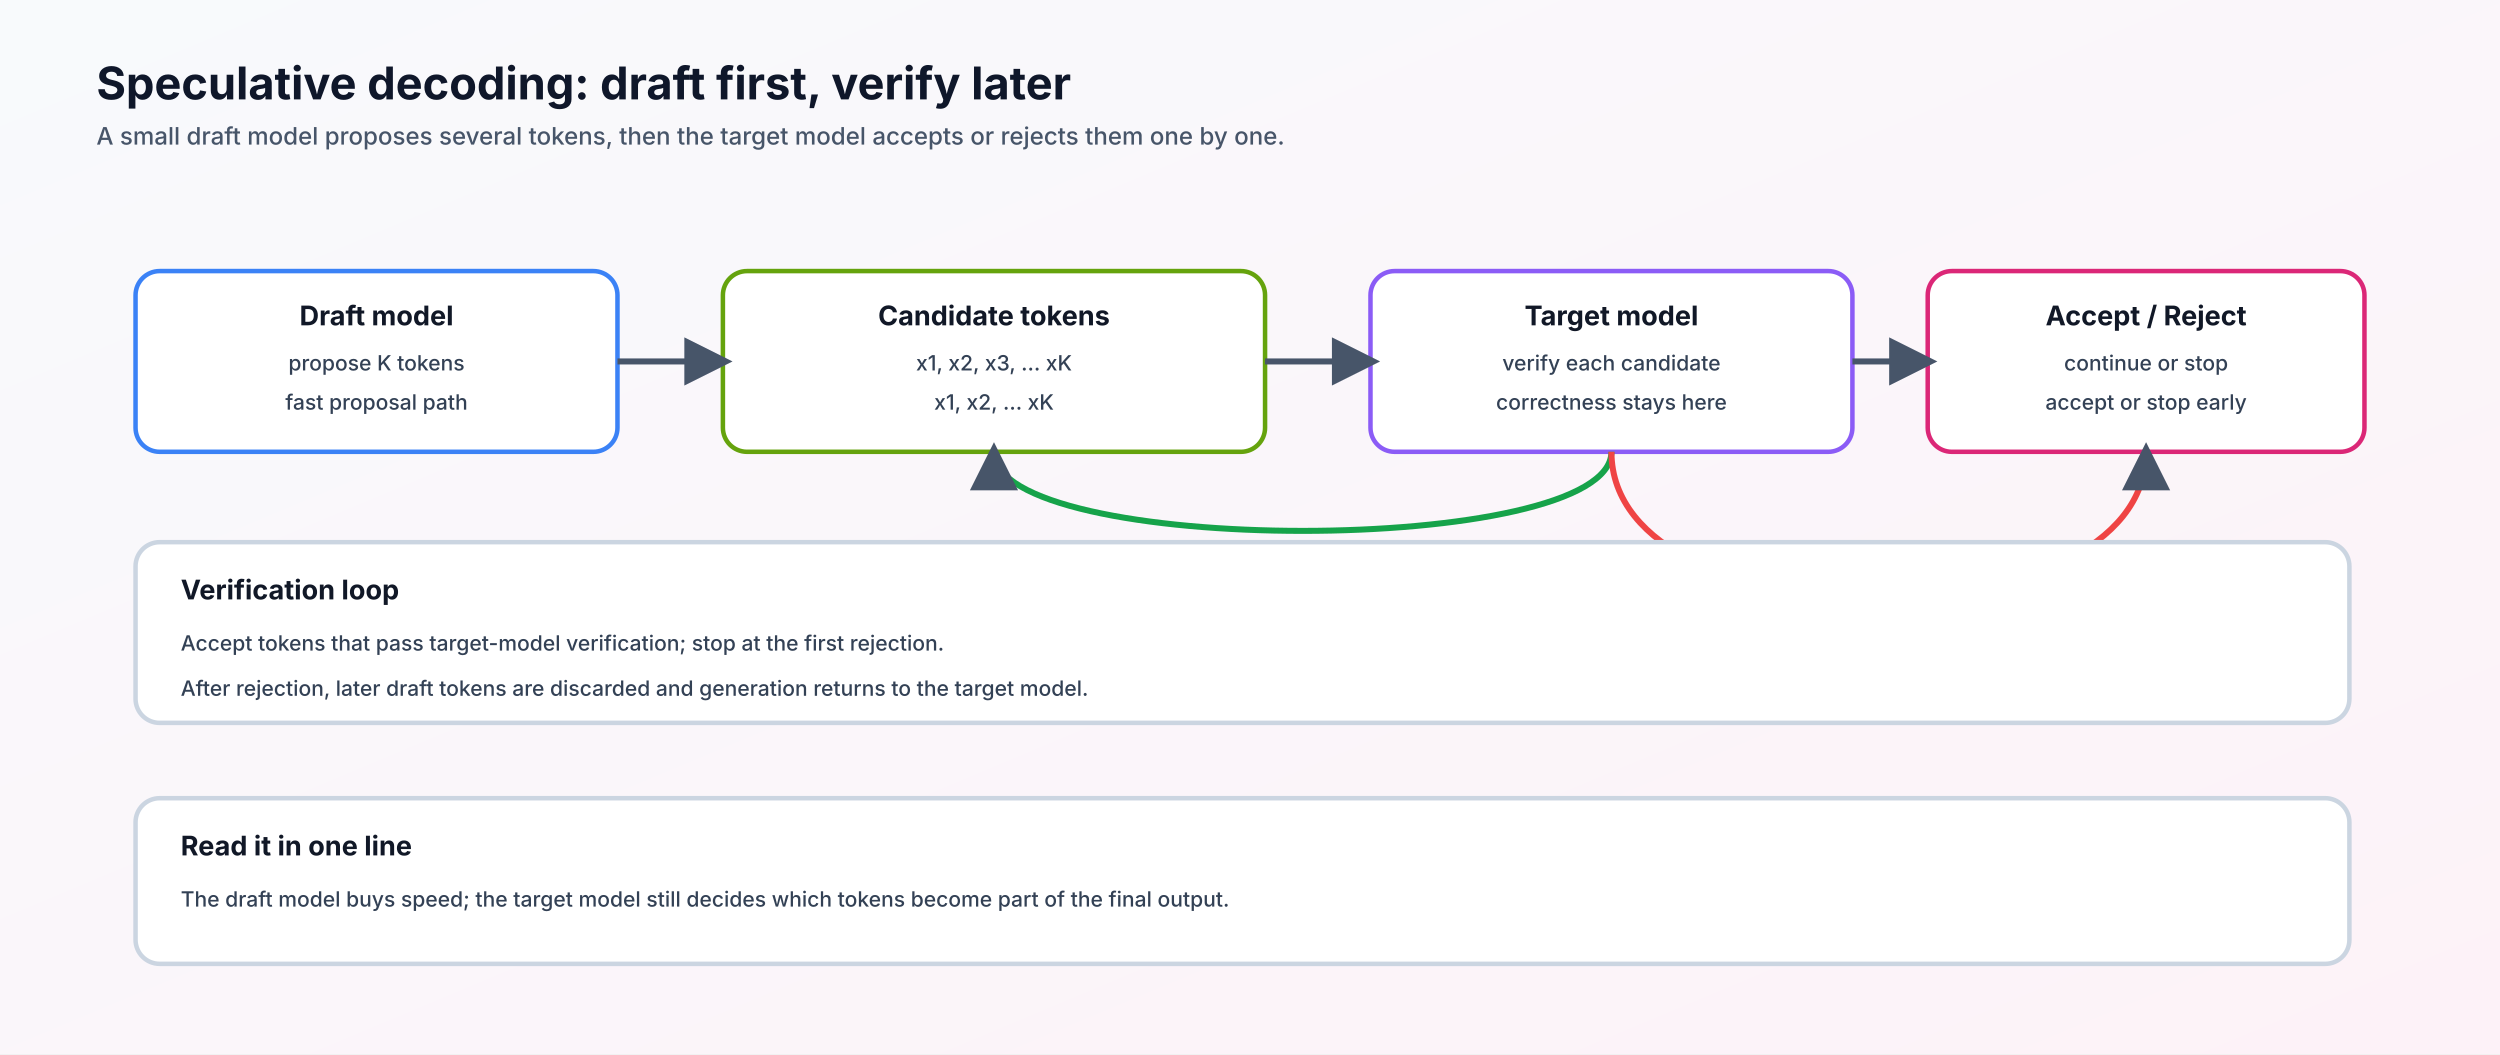
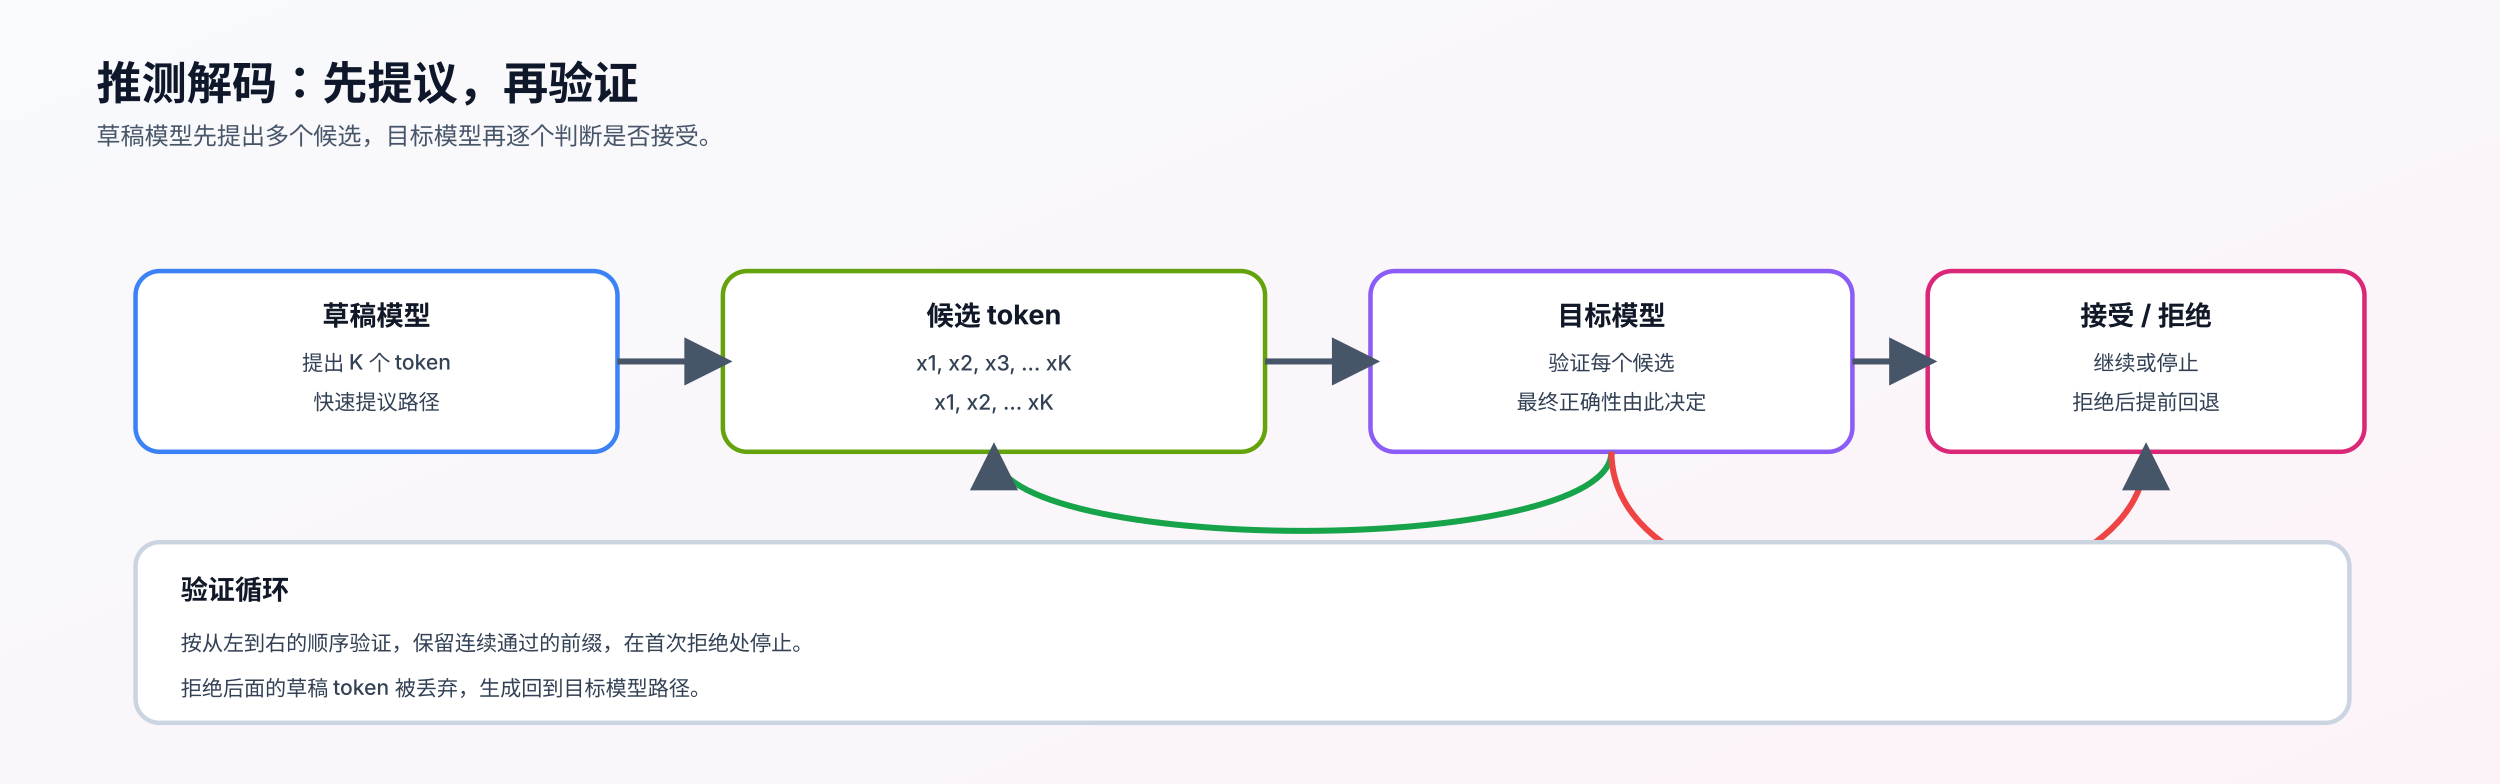
- <svg xmlns="http://www.w3.org/2000/svg" viewBox="0 0 1660 700" role="img" aria-labelledby="title desc">
+ <svg xmlns="http://www.w3.org/2000/svg" viewBox="0 0 1660 520" role="img" aria-labelledby="title desc">
  <defs>
    <linearGradient id="bg" x1="0" x2="1" y1="0" y2="1">
      <stop offset="0%" stop-color="#f8fafc" />
      <stop offset="100%" stop-color="#fdf2f8" />
    </linearGradient>
    <marker id="arrow" viewBox="0 0 10 10" refX="8" refY="5" markerWidth="8" markerHeight="8" orient="auto">
      <path d="M 0 0 L 10 5 L 0 10 z" fill="#475569" />
    </marker>
    <style>
      .title { font: 700 30px "Inter", "Noto Sans SC", sans-serif; fill: #0f172a; }
      .sub { font: 500 16px "Inter", "Noto Sans SC", sans-serif; fill: #475569; }
      .label { font: 700 18px "Inter", "Noto Sans SC", sans-serif; fill: #111827; }
      .small { font: 500 14px "Inter", "Noto Sans SC", sans-serif; fill: #334155; }
      .box { fill: #ffffff; stroke-width: 3; rx: 16; ry: 16; }
      .arrow { stroke: #475569; stroke-width: 4; fill: none; marker-end: url(#arrow); }
      .accept { stroke: #16a34a; stroke-width: 4; fill: none; marker-end: url(#arrow); }
      .reject { stroke: #ef4444; stroke-width: 4; fill: none; marker-end: url(#arrow); }
    </style>
  </defs>
  <rect width="1660" height="700" fill="url(#bg)" />
-   <text x="64" y="66" class="title">Speculative decoding: draft first, verify later</text>
-   <text x="64" y="96" class="sub">A small draft model proposes several tokens, then the target model accepts or rejects them one by one.</text>
+   <text x="64" y="66" class="title">推测解码：先提议，再验证</text>
+   <text x="64" y="96" class="sub">草稿模型先提出多个候选，目标模型再逐个判断是否接受。</text>
  <rect x="90" y="180" width="320" height="120" class="box" fill="#eff6ff" stroke="#3b82f6" />
-   <text x="250" y="216" text-anchor="middle" class="label">Draft model</text>
-   <text x="250" y="246" text-anchor="middle" class="small">propose K tokens</text>
-   <text x="250" y="272" text-anchor="middle" class="small">fast proposal path</text>
+   <text x="250" y="216" text-anchor="middle" class="label">草稿模型</text>
+   <text x="250" y="246" text-anchor="middle" class="small">提出 K 个 token</text>
+   <text x="250" y="272" text-anchor="middle" class="small">快速提议路径</text>
  <rect x="480" y="180" width="360" height="120" class="box" fill="#ecfccb" stroke="#65a30d" />
-   <text x="660" y="216" text-anchor="middle" class="label">Candidate tokens</text>
+   <text x="660" y="216" text-anchor="middle" class="label">候选 token</text>
  <text x="660" y="246" text-anchor="middle" class="small">x1, x2, x3, ... xK</text>
  <text x="660" y="272" text-anchor="middle" class="small">x1, x2, ... xK</text>
  <rect x="910" y="180" width="320" height="120" class="box" fill="#f5f3ff" stroke="#8b5cf6" />
-   <text x="1070" y="216" text-anchor="middle" class="label">Target model</text>
-   <text x="1070" y="246" text-anchor="middle" class="small">verify each candidate</text>
-   <text x="1070" y="272" text-anchor="middle" class="small">correctness stays here</text>
+   <text x="1070" y="216" text-anchor="middle" class="label">目标模型</text>
+   <text x="1070" y="246" text-anchor="middle" class="small">验证每个候选</text>
+   <text x="1070" y="272" text-anchor="middle" class="small">最终正确性由此决定</text>
  <rect x="1280" y="180" width="290" height="120" class="box" fill="#fff1f2" stroke="#db2777" />
-   <text x="1425" y="216" text-anchor="middle" class="label">Accept / Reject</text>
-   <text x="1425" y="246" text-anchor="middle" class="small">continue or stop</text>
-   <text x="1425" y="272" text-anchor="middle" class="small">accept or stop early</text>
+   <text x="1425" y="216" text-anchor="middle" class="label">接受 / 拒绝</text>
+   <text x="1425" y="246" text-anchor="middle" class="small">继续或停止</text>
+   <text x="1425" y="272" text-anchor="middle" class="small">拒绝后提前回退</text>
  <path d="M 410 240 L 480 240" class="arrow" />
  <path d="M 840 240 L 910 240" class="arrow" />
  <path d="M 1230 240 L 1280 240" class="arrow" />
  <path d="M 1070 300 C 1070 370 660 370 660 300" class="accept" />
  <path d="M 1070 300 C 1070 430 1425 430 1425 300" class="reject" />
  <rect x="90" y="360" width="1470" height="120" class="box" fill="#ffffff" stroke="#cbd5e1" />
-   <text x="120" y="398" class="label">Verification loop</text>
-   <text x="120" y="432" class="small">Accept tokens that pass target-model verification; stop at the first rejection.</text>
-   <text x="120" y="462" class="small">After rejection, later draft tokens are discarded and generation returns to the target model.</text>
-   <rect x="90" y="530" width="1470" height="110" class="box" fill="#fffef2" stroke="#cbd5e1" />
-   <text x="120" y="568" class="label">Read it in one line</text>
-   <text x="120" y="602" class="small">The draft model buys speed; the target model still decides which tokens become part of the final output.</text>
+   <text x="120" y="398" class="label">验证循环</text>
+   <text x="120" y="432" class="small">按从左到右的顺序验证，保留连续通过的前缀，在首次拒绝处停止。</text>
+   <text x="120" y="462" class="small">拒绝后面的草稿 token 被丢弃，生成回到目标模型路径。</text>
</svg>
